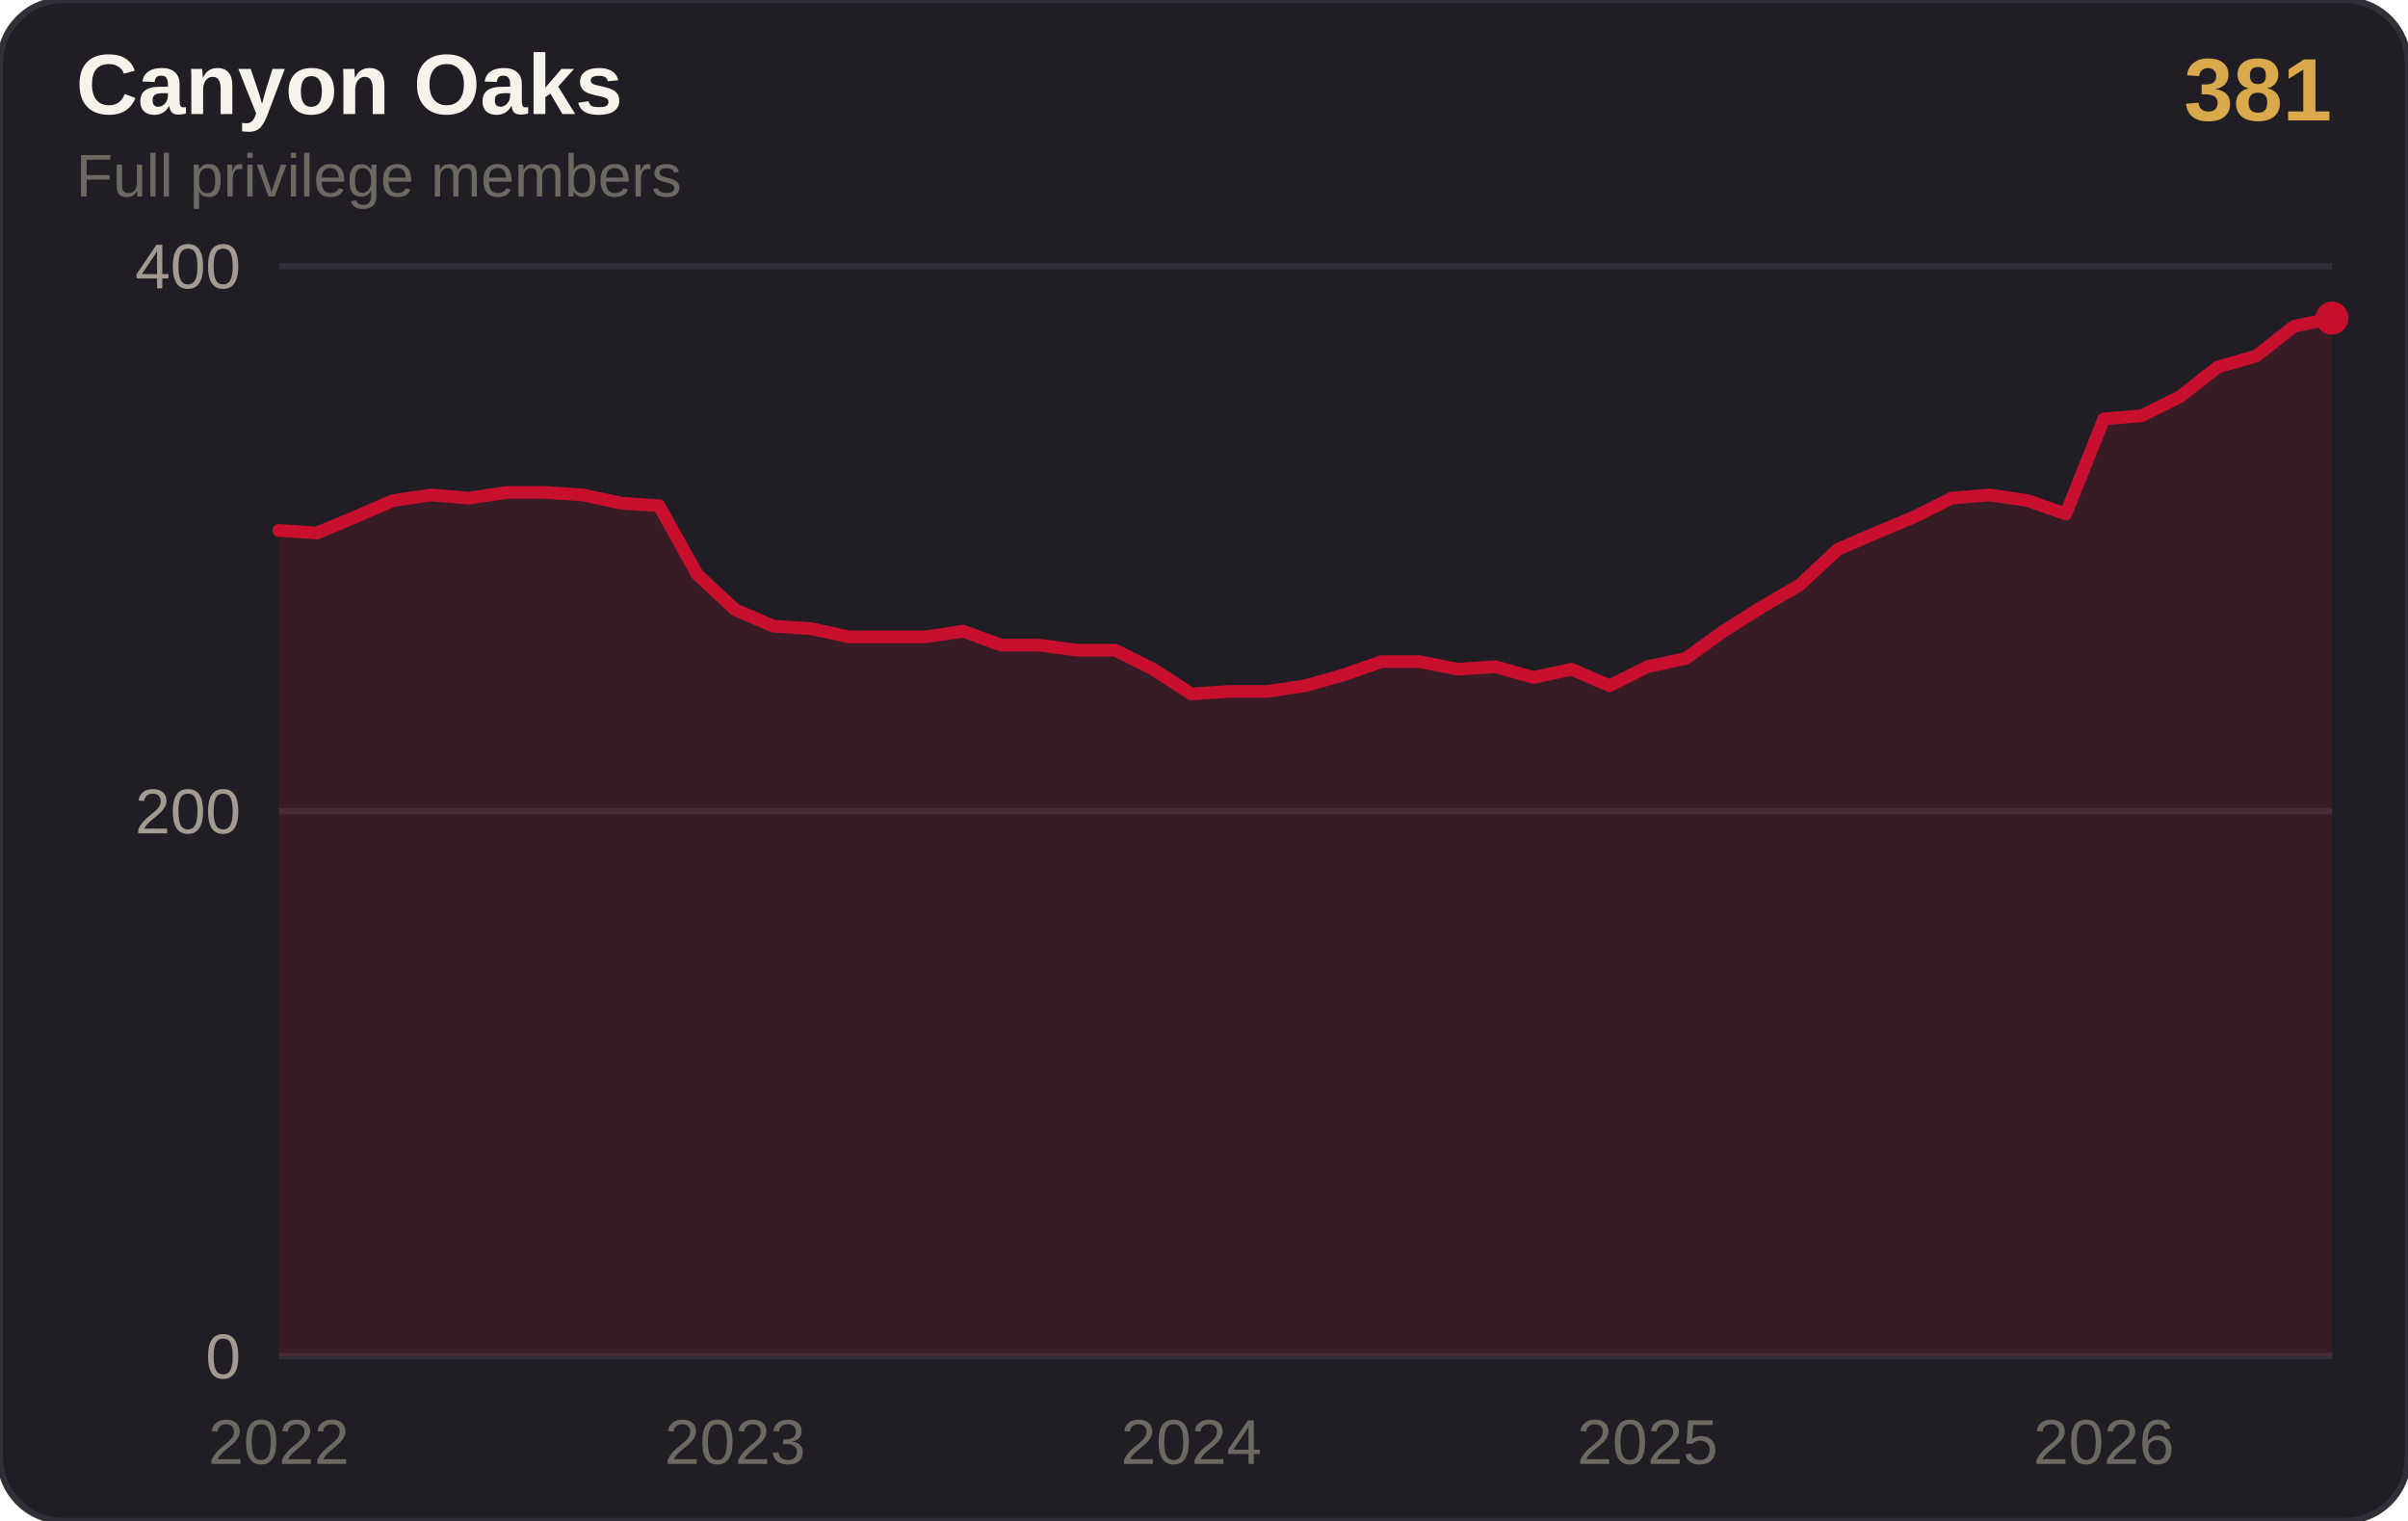
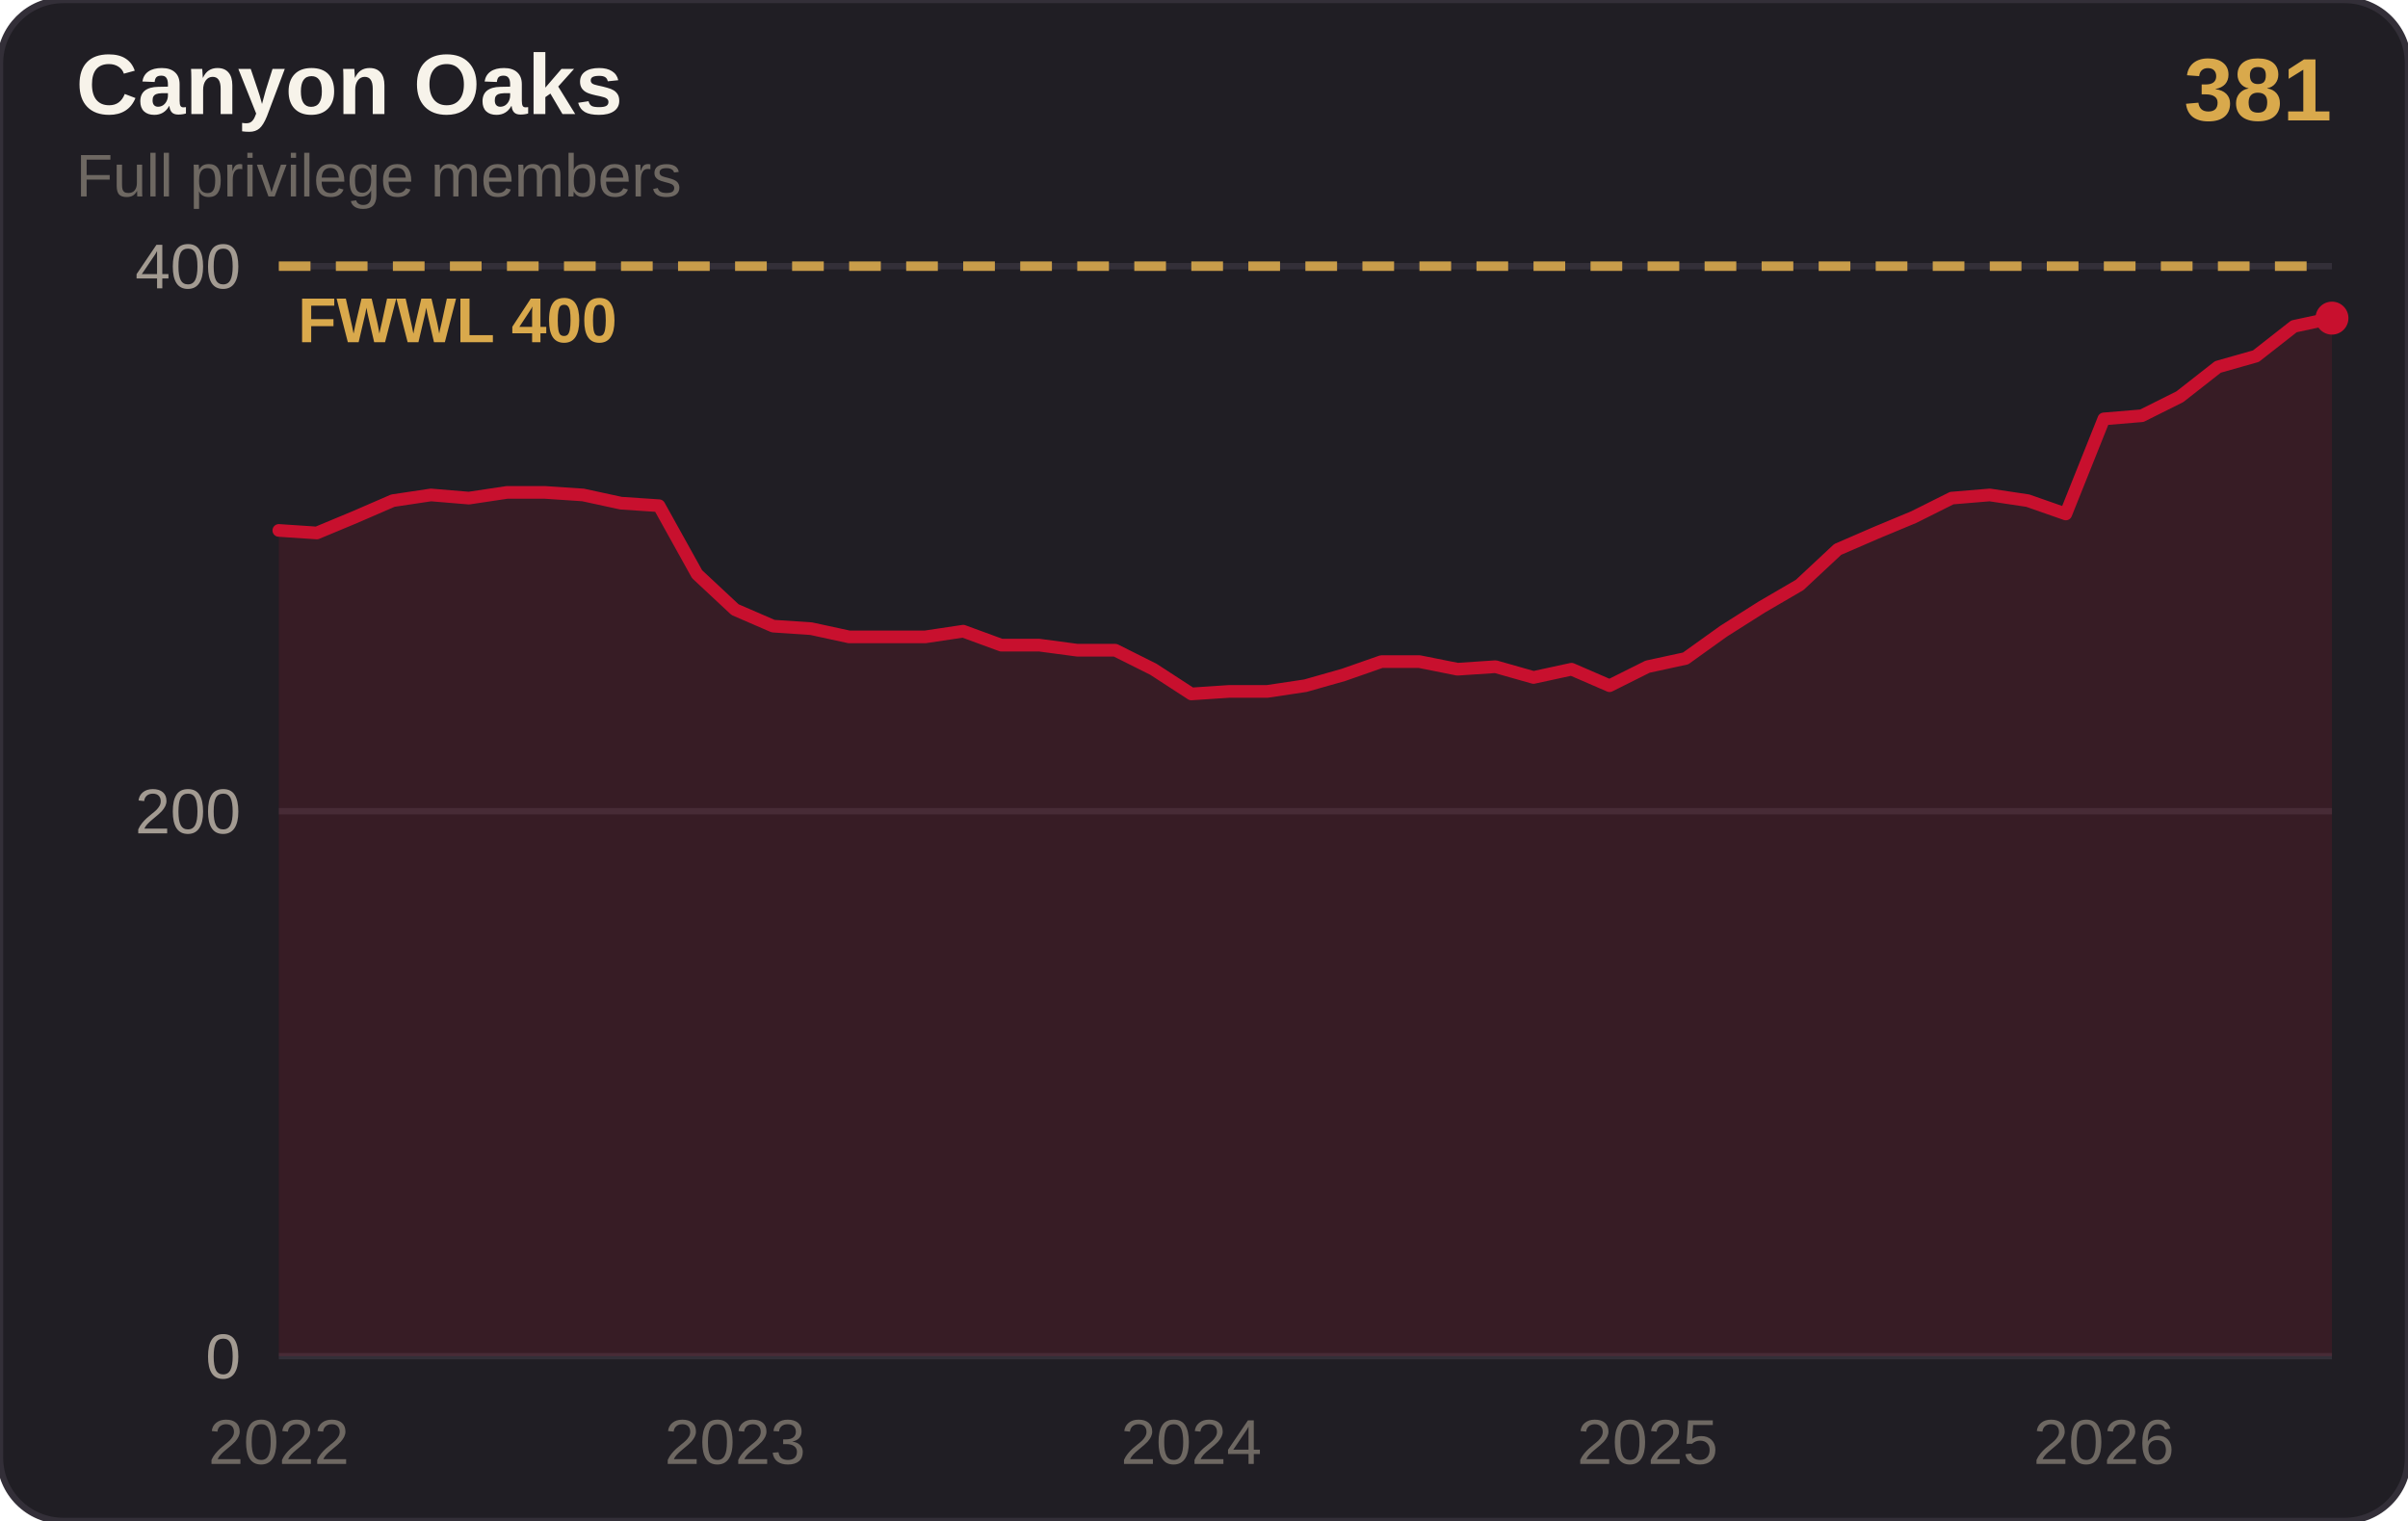
<svg xmlns="http://www.w3.org/2000/svg" viewBox="0 0 380 240" width="380" height="240" role="img" aria-label="Canyon Oaks, Full privilege members">
  <rect width="380" height="240" rx="10" fill="#201E24" stroke="#332F38" />
  <text x="12" y="18" fill="#F7F3EA" font-family="system-ui, -apple-system, 'Helvetica Neue', Arial, sans-serif" font-size="13.5" font-weight="700">Canyon Oaks</text>
  <text x="12" y="31" fill="#6E6862" font-family="system-ui, -apple-system, 'Helvetica Neue', Arial, sans-serif" font-size="9.5">Full privilege members</text>
  <line x1="44" y1="214.0" x2="368" y2="214.0" stroke="#332F38" stroke-width="1" />
  <text x="38" y="217.5" fill="#A39B92" font-family="system-ui, -apple-system, 'Helvetica Neue', Arial, sans-serif" font-size="10" text-anchor="end">0</text>
  <line x1="44" y1="128.0" x2="368" y2="128.0" stroke="#332F38" stroke-width="1" />
  <text x="38" y="131.5" fill="#A39B92" font-family="system-ui, -apple-system, 'Helvetica Neue', Arial, sans-serif" font-size="10" text-anchor="end">200</text>
  <line x1="44" y1="42.0" x2="368" y2="42.0" stroke="#332F38" stroke-width="1" />
  <text x="38" y="45.5" fill="#A39B92" font-family="system-ui, -apple-system, 'Helvetica Neue', Arial, sans-serif" font-size="10" text-anchor="end">400</text>
  <text x="44.0" y="231" fill="#6E6862" font-family="system-ui, -apple-system, 'Helvetica Neue', Arial, sans-serif" font-size="10" text-anchor="middle">2022</text>
  <text x="116.0" y="231" fill="#6E6862" font-family="system-ui, -apple-system, 'Helvetica Neue', Arial, sans-serif" font-size="10" text-anchor="middle">2023</text>
  <text x="188.0" y="231" fill="#6E6862" font-family="system-ui, -apple-system, 'Helvetica Neue', Arial, sans-serif" font-size="10" text-anchor="middle">2024</text>
  <text x="260.0" y="231" fill="#6E6862" font-family="system-ui, -apple-system, 'Helvetica Neue', Arial, sans-serif" font-size="10" text-anchor="middle">2025</text>
  <text x="332.0" y="231" fill="#6E6862" font-family="system-ui, -apple-system, 'Helvetica Neue', Arial, sans-serif" font-size="10" text-anchor="middle">2026</text>
+   <line x1="44.0" y1="42.0" x2="368.0" y2="42.0" stroke="#D9A94C" stroke-width="1.5" stroke-dasharray="5 4" opacity="0.9" />
+   <text x="47.0" y="54.0" fill="#D9A94C" font-family="system-ui, -apple-system, 'Helvetica Neue', Arial, sans-serif" font-size="10" font-weight="600" text-anchor="start">FWWL 400</text>
  <path d="M44.0,214.0 L44.0,83.7 L50.0,84.1 L56.0,81.6 L62.0,79.0 L68.0,78.1 L74.0,78.6 L80.0,77.7 L86.0,77.7 L92.0,78.1 L98.0,79.4 L104.0,79.8 L110.0,90.6 L116.0,96.2 L122.0,98.8 L128.0,99.2 L134.0,100.5 L140.0,100.5 L146.0,100.5 L152.0,99.6 L158.0,101.8 L164.0,101.8 L170.0,102.6 L176.0,102.6 L182.0,105.6 L188.0,109.5 L194.0,109.1 L200.0,109.1 L206.0,108.2 L212.0,106.5 L218.0,104.4 L224.0,104.4 L230.0,105.6 L236.0,105.2 L242.0,106.9 L248.0,105.6 L254.0,108.2 L260.0,105.2 L266.0,103.9 L272.0,99.6 L278.0,95.8 L284.0,92.3 L290.0,86.7 L296.0,84.1 L302.0,81.6 L308.0,78.6 L314.0,78.1 L320.0,79.0 L326.0,81.1 L332.0,66.1 L338.0,65.6 L344.0,62.6 L350.0,57.9 L356.0,56.2 L362.0,51.5 L368.0,50.2 L368.0,214.0 Z" fill="#C8102E" opacity="0.14" />
  <path d="M44.0,83.7 L50.0,84.1 L56.0,81.6 L62.0,79.0 L68.0,78.1 L74.0,78.6 L80.0,77.7 L86.0,77.7 L92.0,78.1 L98.0,79.4 L104.0,79.8 L110.0,90.6 L116.0,96.2 L122.0,98.8 L128.0,99.2 L134.0,100.5 L140.0,100.5 L146.0,100.5 L152.0,99.6 L158.0,101.8 L164.0,101.8 L170.0,102.6 L176.0,102.6 L182.0,105.6 L188.0,109.5 L194.0,109.1 L200.0,109.1 L206.0,108.2 L212.0,106.5 L218.0,104.4 L224.0,104.4 L230.0,105.6 L236.0,105.2 L242.0,106.9 L248.0,105.6 L254.0,108.2 L260.0,105.2 L266.0,103.9 L272.0,99.6 L278.0,95.8 L284.0,92.3 L290.0,86.7 L296.0,84.1 L302.0,81.6 L308.0,78.6 L314.0,78.1 L320.0,79.0 L326.0,81.1 L332.0,66.1 L338.0,65.6 L344.0,62.6 L350.0,57.9 L356.0,56.2 L362.0,51.5 L368.0,50.2" fill="none" stroke="#C8102E" stroke-width="2" stroke-linejoin="round" stroke-linecap="round" />
  <circle cx="368.0" cy="50.2" r="2.6" fill="#C8102E" />
  <text x="368" y="19" fill="#D9A94C" font-family="system-ui, -apple-system, 'Helvetica Neue', Arial, sans-serif" font-size="14" font-weight="700" text-anchor="end">381</text>
</svg>
